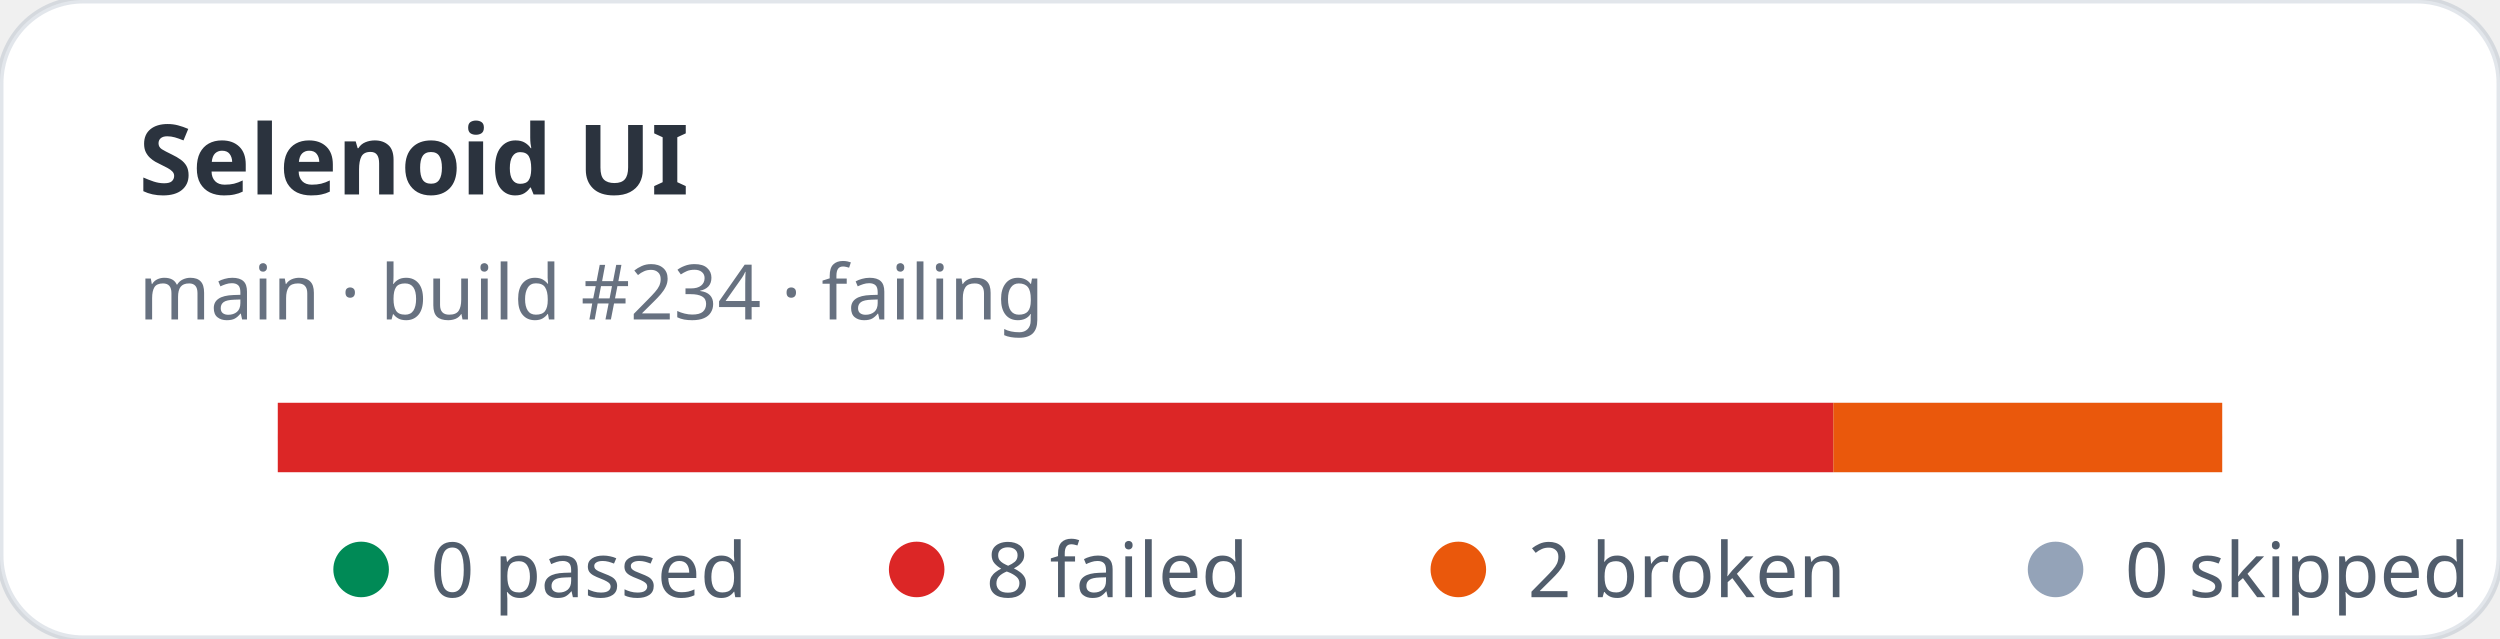
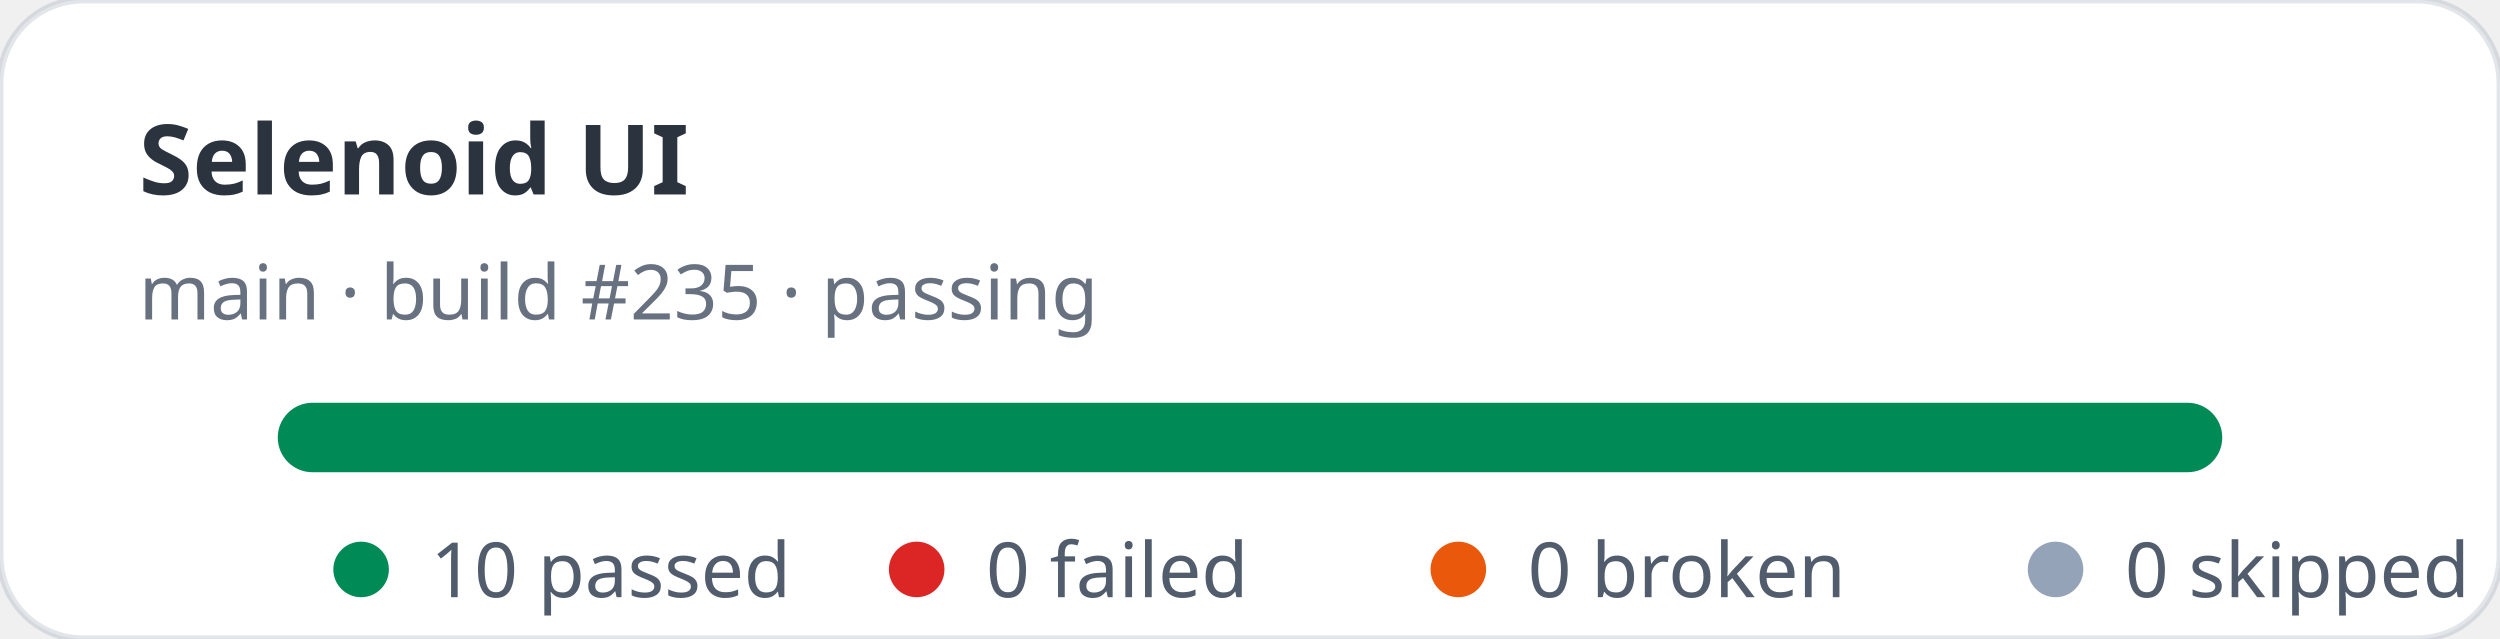
- <svg xmlns="http://www.w3.org/2000/svg" width="360" height="92" viewBox="0 0 360 92" role="img" aria-label="Selenoid UI stats: 0 passed, 8 failed">
+ <svg xmlns="http://www.w3.org/2000/svg" width="360" height="92" viewBox="0 0 360 92" role="img" aria-label="Selenoid UI stats: 10 passed, 0 failed">
  <rect width="360" height="92" rx="12" fill="#ffffff" stroke="rgba(11,48,86,0.12)" />
  <text x="20" y="28" fill="rgba(1,10,24,0.83)" font-family="ui-sans-serif,system-ui,sans-serif" font-size="14" font-weight="700">Selenoid UI</text>
-   <text x="20" y="46" fill="rgba(2,19,44,0.6)" font-family="ui-sans-serif,system-ui,sans-serif" font-size="11">main · build #234 · failing</text>
+   <text x="20" y="46" fill="rgba(2,19,44,0.6)" font-family="ui-sans-serif,system-ui,sans-serif" font-size="11">main · build #235 · passing</text>
  <rect x="40" y="58" width="280" height="10" rx="5" fill="#e2e8f0" />
-   <rect x="40" y="58" width="224" height="10" fill="#dc2626" />
-   <rect x="264" y="58" width="56" height="10" fill="#ea580c" />
+   <rect x="40" y="58" width="280" height="10" rx="5" fill="#008a56" />
  <g font-family="ui-sans-serif,system-ui,sans-serif" font-size="11" fill="rgba(1,18,40,0.68)">
    <circle cx="52" cy="82" r="4" fill="#008a56" />
-     <text x="62" y="86">0 passed</text>
+     <text x="62" y="86">10 passed</text>
    <circle cx="132" cy="82" r="4" fill="#dc2626" />
-     <text x="142" y="86">8 failed</text>
+     <text x="142" y="86">0 failed</text>
    <circle cx="210" cy="82" r="4" fill="#ea580c" />
-     <text x="220" y="86">2 broken</text>
+     <text x="220" y="86">0 broken</text>
    <circle cx="296" cy="82" r="4" fill="#94a3b8" />
    <text x="306" y="86">0 skipped</text>
  </g>
</svg>
